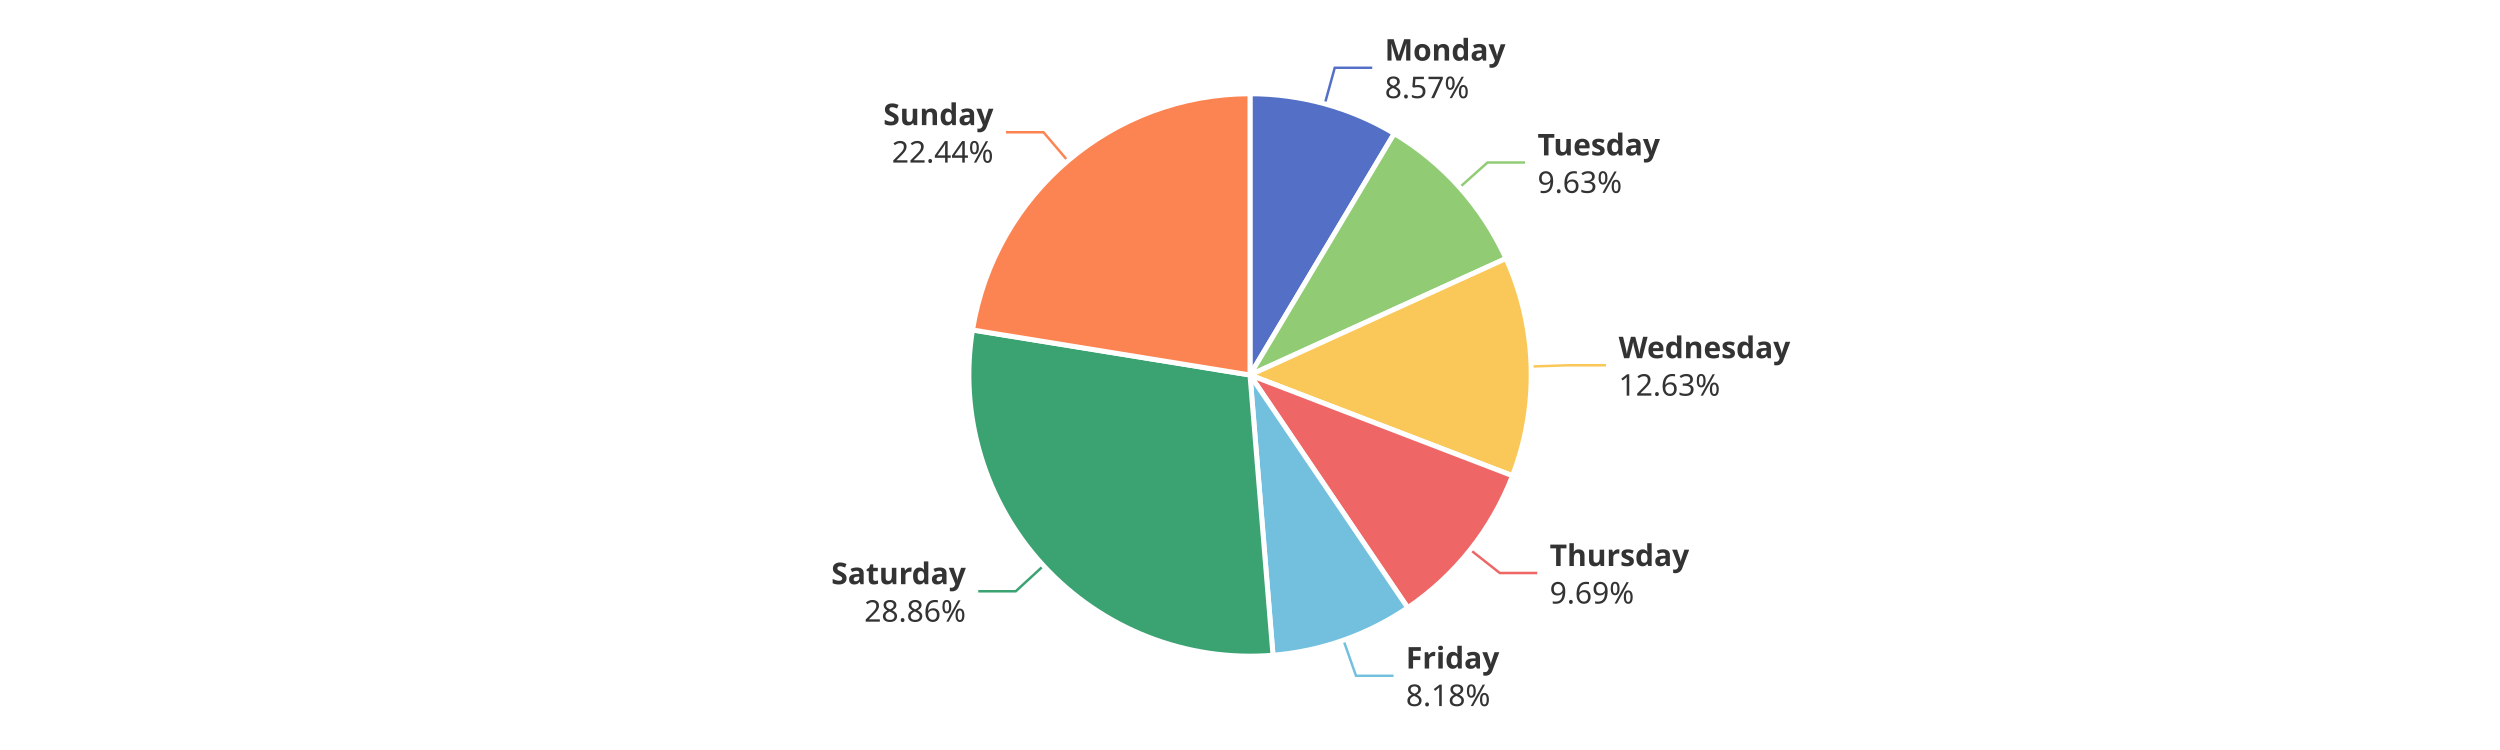
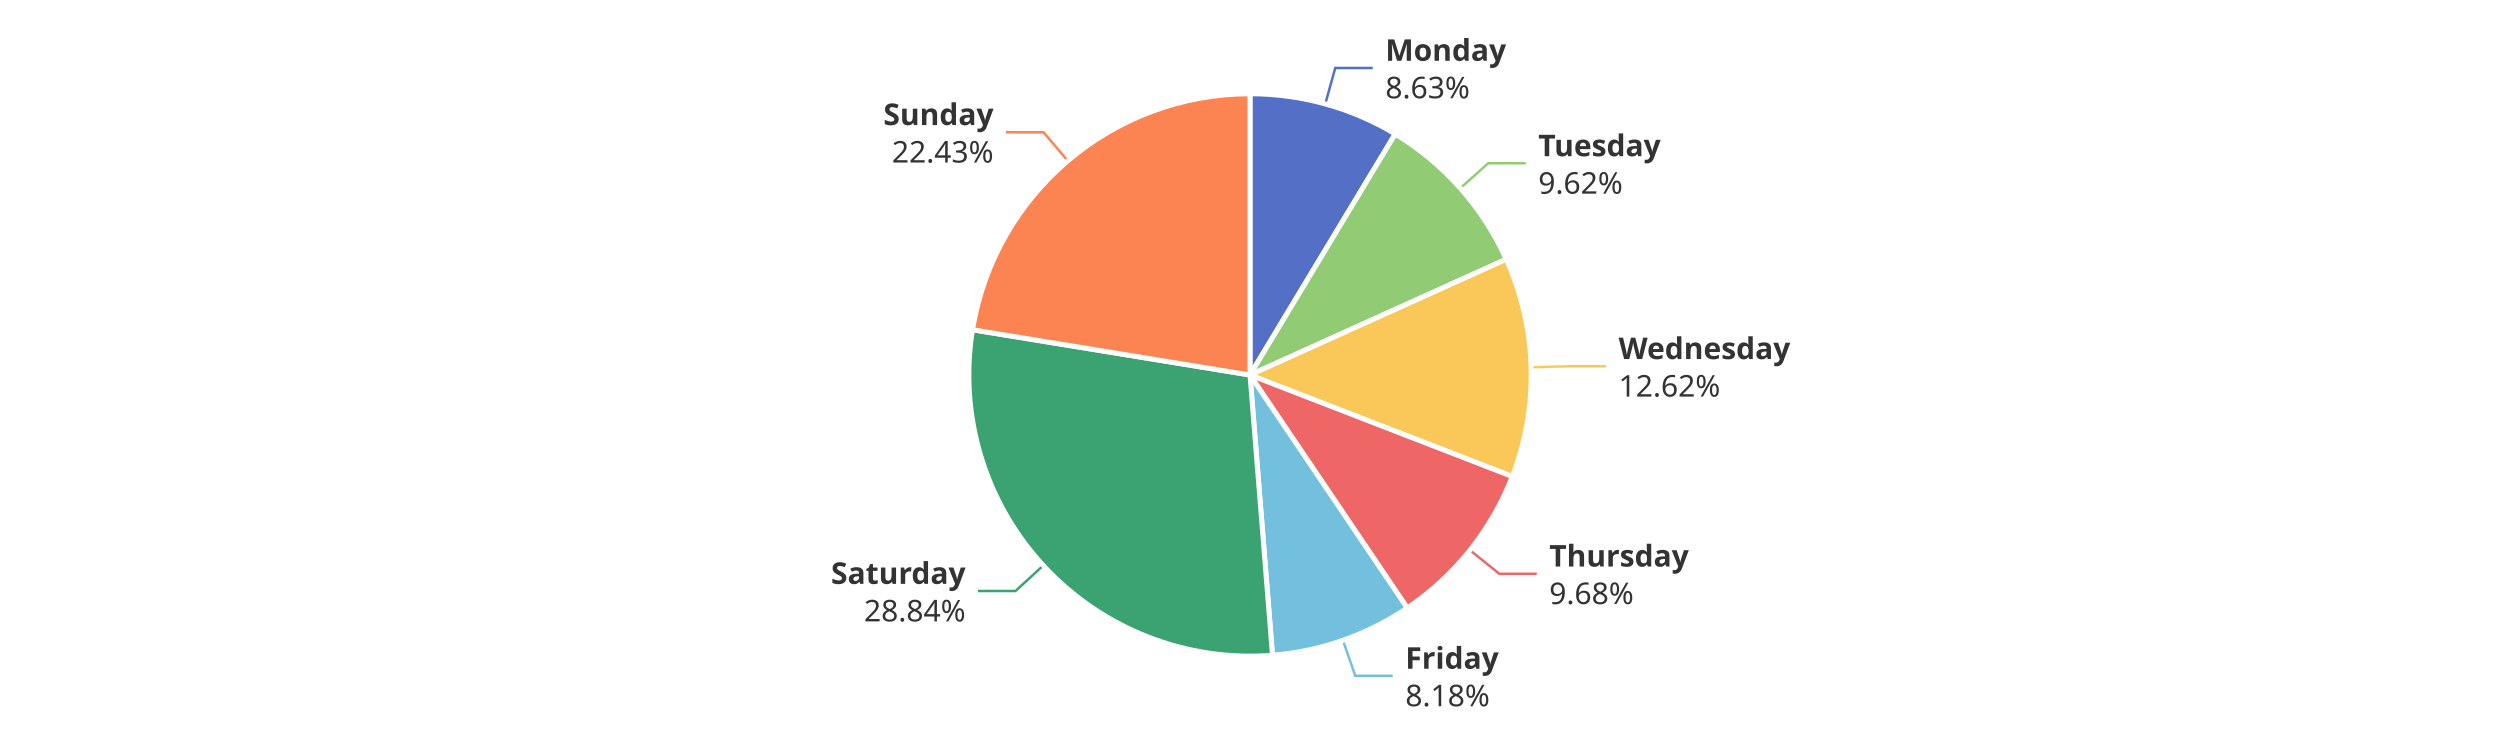
<svg xmlns="http://www.w3.org/2000/svg" width="1000" height="300" version="1.1" baseProfile="full" viewBox="0 0 1000 300">
  <rect width="1000" height="300" x="0" y="0" id="0" fill="#ffffff" />
-   <polyline points="529.9 41.6 533.9 27.1 548.9 27.1" fill="none" stroke="#5470c6" />
-   <polyline points="583.8 75 595 65 610 65" fill="none" stroke="#91cc75" />
-   <polyline points="612.4 146.6 627.4 146.1 642.4 146.1" fill="none" stroke="#fac858" />
-   <polyline points="588.1 219.9 599.9 229.2 614.9 229.2" fill="none" stroke="#ee6666" />
-   <polyline points="537.4 256.1 542.4 270.3 557.4 270.3" fill="none" stroke="#73c0de" />
-   <polyline points="417.4 226.3 406.3 236.5 391.3 236.5" fill="none" stroke="#3ba272" />
+   <polyline points="530.1 41.6 534.1 27.2 549.1 27.2" fill="none" stroke="#5470c6" />
+   <polyline points="584.1 75.3 595.3 65.3 610.3 65.3" fill="none" stroke="#91cc75" />
+   <polyline points="612.5 146.9 627.5 146.5 642.5 146.5" fill="none" stroke="#fac858" />
+   <polyline points="588 220.1 599.7 229.5 614.7 229.5" fill="none" stroke="#ee6666" />
+   <polyline points="537.2 256.2 542.1 270.3 557.1 270.3" fill="none" stroke="#73c0de" />
+   <polyline points="417.3 226.2 406.2 236.4 391.2 236.4" fill="none" stroke="#3ba272" />
  <polyline points="427.1 64.3 417.4 52.9 402.4 52.9" fill="none" stroke="#fc8452" />
-   <path d="M500 37.5A112.5 112.5 0 0 1 557.7 53.4L500 150Z" fill="#5470c6" stroke="#fff" stroke-width="2" stroke-linejoin="round" />
-   <path d="M557.7 53.4A112.5 112.5 0 0 1 602.4 103.4L500 150Z" fill="#91cc75" stroke="#fff" stroke-width="2" stroke-linejoin="round" />
-   <path d="M602.4 103.4A112.5 112.5 0 0 1 605 190.3L500 150Z" fill="#fac858" stroke="#fff" stroke-width="2" stroke-linejoin="round" />
-   <path d="M605 190.3A112.5 112.5 0 0 1 563.1 243.1L500 150Z" fill="#ee6666" stroke="#fff" stroke-width="2" stroke-linejoin="round" />
-   <path d="M563.1 243.1A112.5 112.5 0 0 1 509.2 262.1L500 150Z" fill="#73c0de" stroke="#fff" stroke-width="2" stroke-linejoin="round" />
-   <path d="M509.2 262.1A112.5 112.5 0 0 1 389 132L500 150Z" fill="#3ba272" stroke="#fff" stroke-width="2" stroke-linejoin="round" />
-   <path d="M389 132A112.5 112.5 0 0 1 500 37.5L500 150Z" fill="#fc8452" stroke="#fff" stroke-width="2" stroke-linejoin="round" />
-   <path d="M0 -15l42.8 0l0 30l-42.8 0Z" transform="translate(553.9142 27.0932)" fill="none" />
-   <text dominant-baseline="central" text-anchor="start" style="font-size:12px;font-family:sans-serif;font-weight:bold;" y="-7.5" transform="translate(553.9142 27.0932)" fill="#333" stroke="rgb(255,255,255)" stroke-width="2" paint-order="stroke" stroke-miterlimit="2">Monday</text>
-   <text dominant-baseline="central" text-anchor="start" style="font-size:12px;font-family:sans-serif;" y="7.5" transform="translate(553.9142 27.0932)" fill="#333" stroke="rgb(255,255,255)" stroke-width="2" paint-order="stroke" stroke-miterlimit="2">8.57%</text>
-   <path d="M0 -15l46.2 0l0 30l-46.2 0Z" transform="translate(615.0274 64.9939)" fill="none" />
-   <text dominant-baseline="central" text-anchor="start" style="font-size:12px;font-family:sans-serif;font-weight:bold;" y="-7.5" transform="translate(615.0274 64.9939)" fill="#333" stroke="rgb(255,255,255)" stroke-width="2" paint-order="stroke" stroke-miterlimit="2">Tuesday</text>
-   <text dominant-baseline="central" text-anchor="start" style="font-size:12px;font-family:sans-serif;" y="7.5" transform="translate(615.0274 64.9939)" fill="#333" stroke="rgb(255,255,255)" stroke-width="2" paint-order="stroke" stroke-miterlimit="2">9.63%</text>
-   <path d="M0 -15l63.6 0l0 30l-63.6 0Z" transform="translate(647.4408 146.1152)" fill="none" />
-   <text dominant-baseline="central" text-anchor="start" style="font-size:12px;font-family:sans-serif;font-weight:bold;" y="-7.5" transform="translate(647.4408 146.1152)" fill="#333" stroke="rgb(255,255,255)" stroke-width="2" paint-order="stroke" stroke-miterlimit="2">Wednesday</text>
-   <text dominant-baseline="central" text-anchor="start" style="font-size:12px;font-family:sans-serif;" y="7.5" transform="translate(647.4408 146.1152)" fill="#333" stroke="rgb(255,255,255)" stroke-width="2" paint-order="stroke" stroke-miterlimit="2">12.63%</text>
-   <path d="M0 -15l50.2 0l0 30l-50.2 0Z" transform="translate(619.8794 229.2486)" fill="none" />
-   <text dominant-baseline="central" text-anchor="start" style="font-size:12px;font-family:sans-serif;font-weight:bold;" y="-7.5" transform="translate(619.8794 229.2486)" fill="#333" stroke="rgb(255,255,255)" stroke-width="2" paint-order="stroke" stroke-miterlimit="2">Thursday</text>
-   <text dominant-baseline="central" text-anchor="start" style="font-size:12px;font-family:sans-serif;" y="7.5" transform="translate(619.8794 229.2486)" fill="#333" stroke="rgb(255,255,255)" stroke-width="2" paint-order="stroke" stroke-miterlimit="2">9.69%</text>
-   <path d="M0 -15l34.2 0l0 30l-34.2 0Z" transform="translate(562.3589 270.2579)" fill="none" />
-   <text dominant-baseline="central" text-anchor="start" style="font-size:12px;font-family:sans-serif;font-weight:bold;" y="-7.5" transform="translate(562.3589 270.2579)" fill="#333" stroke="rgb(255,255,255)" stroke-width="2" paint-order="stroke" stroke-miterlimit="2">Friday</text>
-   <text dominant-baseline="central" text-anchor="start" style="font-size:12px;font-family:sans-serif;" y="7.5" transform="translate(562.3589 270.2579)" fill="#333" stroke="rgb(255,255,255)" stroke-width="2" paint-order="stroke" stroke-miterlimit="2">8.18%</text>
-   <path d="M-48.2 -15l48.2 0l0 30l-48.2 0Z" transform="translate(386.3467 236.5177)" fill="none" />
-   <text dominant-baseline="central" text-anchor="end" style="font-size:12px;font-family:sans-serif;font-weight:bold;" y="-7.5" transform="translate(386.3467 236.5177)" fill="#333" stroke="rgb(255,255,255)" stroke-width="2" paint-order="stroke" stroke-miterlimit="2">Saturday</text>
-   <text dominant-baseline="central" text-anchor="end" style="font-size:12px;font-family:sans-serif;" y="7.5" transform="translate(386.3467 236.5177)" fill="#333" stroke="rgb(255,255,255)" stroke-width="2" paint-order="stroke" stroke-miterlimit="2">28.86%</text>
-   <path d="M-40.9 -15l40.9 0l0 30l-40.9 0Z" transform="translate(397.3783 52.8923)" fill="none" />
-   <text dominant-baseline="central" text-anchor="end" style="font-size:12px;font-family:sans-serif;font-weight:bold;" y="-7.5" transform="translate(397.3783 52.8923)" fill="#333" stroke="rgb(255,255,255)" stroke-width="2" paint-order="stroke" stroke-miterlimit="2">Sunday</text>
-   <text dominant-baseline="central" text-anchor="end" style="font-size:12px;font-family:sans-serif;" y="7.5" transform="translate(397.3783 52.8923)" fill="#333" stroke="rgb(255,255,255)" stroke-width="2" paint-order="stroke" stroke-miterlimit="2">22.44%</text>
+   <path d="M500 37.5A112.5 112.5 0 0 1 558.1 53.6L500 150Z" fill="#5470c6" stroke="#fff" stroke-width="2" stroke-linejoin="round" />
+   <path d="M558.1 53.6A112.5 112.5 0 0 1 602.5 103.7L500 150Z" fill="#91cc75" stroke="#fff" stroke-width="2" stroke-linejoin="round" />
+   <path d="M602.5 103.7A112.5 112.5 0 0 1 604.9 190.6L500 150Z" fill="#fac858" stroke="#fff" stroke-width="2" stroke-linejoin="round" />
+   <path d="M604.9 190.6A112.5 112.5 0 0 1 562.9 243.2L500 150Z" fill="#ee6666" stroke="#fff" stroke-width="2" stroke-linejoin="round" />
+   <path d="M562.9 243.2A112.5 112.5 0 0 1 509 262.1L500 150Z" fill="#73c0de" stroke="#fff" stroke-width="2" stroke-linejoin="round" />
+   <path d="M509 262.1A112.5 112.5 0 0 1 389 131.9L500 150Z" fill="#3ba272" stroke="#fff" stroke-width="2" stroke-linejoin="round" />
+   <path d="M389 131.9A112.5 112.5 0 0 1 500 37.5L500 150Z" fill="#fc8452" stroke="#fff" stroke-width="2" stroke-linejoin="round" />
+   <path d="M0 -15l42.8 0l0 30l-42.8 0Z" transform="translate(554.1458 27.1574)" fill="none" />
+   <text dominant-baseline="central" text-anchor="start" style="font-size:12px;font-family:sans-serif;font-weight:bold;" y="-7.5" transform="translate(554.1458 27.1574)" fill="#333" stroke="rgb(255,255,255)" stroke-width="2" paint-order="stroke" stroke-miterlimit="2">Monday</text>
+   <text dominant-baseline="central" text-anchor="start" style="font-size:12px;font-family:sans-serif;" y="7.5" transform="translate(554.1458 27.1574)" fill="#333" stroke="rgb(255,255,255)" stroke-width="2" paint-order="stroke" stroke-miterlimit="2">8.63%</text>
+   <path d="M0 -15l46.2 0l0 30l-46.2 0Z" transform="translate(615.3206 65.3228)" fill="none" />
+   <text dominant-baseline="central" text-anchor="start" style="font-size:12px;font-family:sans-serif;font-weight:bold;" y="-7.5" transform="translate(615.3206 65.3228)" fill="#333" stroke="rgb(255,255,255)" stroke-width="2" paint-order="stroke" stroke-miterlimit="2">Tuesday</text>
+   <text dominant-baseline="central" text-anchor="start" style="font-size:12px;font-family:sans-serif;" y="7.5" transform="translate(615.3206 65.3228)" fill="#333" stroke="rgb(255,255,255)" stroke-width="2" paint-order="stroke" stroke-miterlimit="2">9.62%</text>
+   <path d="M0 -15l63.6 0l0 30l-63.6 0Z" transform="translate(647.4513 146.4756)" fill="none" />
+   <text dominant-baseline="central" text-anchor="start" style="font-size:12px;font-family:sans-serif;font-weight:bold;" y="-7.5" transform="translate(647.4513 146.4756)" fill="#333" stroke="rgb(255,255,255)" stroke-width="2" paint-order="stroke" stroke-miterlimit="2">Wednesday</text>
+   <text dominant-baseline="central" text-anchor="start" style="font-size:12px;font-family:sans-serif;" y="7.5" transform="translate(647.4513 146.4756)" fill="#333" stroke="rgb(255,255,255)" stroke-width="2" paint-order="stroke" stroke-miterlimit="2">12.62%</text>
+   <path d="M0 -15l50.2 0l0 30l-50.2 0Z" transform="translate(619.7049 229.4681)" fill="none" />
+   <text dominant-baseline="central" text-anchor="start" style="font-size:12px;font-family:sans-serif;font-weight:bold;" y="-7.5" transform="translate(619.7049 229.4681)" fill="#333" stroke="rgb(255,255,255)" stroke-width="2" paint-order="stroke" stroke-miterlimit="2">Thursday</text>
+   <text dominant-baseline="central" text-anchor="start" style="font-size:12px;font-family:sans-serif;" y="7.5" transform="translate(619.7049 229.4681)" fill="#333" stroke="rgb(255,255,255)" stroke-width="2" paint-order="stroke" stroke-miterlimit="2">9.68%</text>
+   <path d="M0 -15l34.2 0l0 30l-34.2 0Z" transform="translate(562.1322 270.3376)" fill="none" />
+   <text dominant-baseline="central" text-anchor="start" style="font-size:12px;font-family:sans-serif;font-weight:bold;" y="-7.5" transform="translate(562.1322 270.3376)" fill="#333" stroke="rgb(255,255,255)" stroke-width="2" paint-order="stroke" stroke-miterlimit="2">Friday</text>
+   <text dominant-baseline="central" text-anchor="start" style="font-size:12px;font-family:sans-serif;" y="7.5" transform="translate(562.1322 270.3376)" fill="#333" stroke="rgb(255,255,255)" stroke-width="2" paint-order="stroke" stroke-miterlimit="2">8.18%</text>
+   <path d="M-48.2 -15l48.2 0l0 30l-48.2 0Z" transform="translate(386.238 236.3999)" fill="none" />
+   <text dominant-baseline="central" text-anchor="end" style="font-size:12px;font-family:sans-serif;font-weight:bold;" y="-7.5" transform="translate(386.238 236.3999)" fill="#333" stroke="rgb(255,255,255)" stroke-width="2" paint-order="stroke" stroke-miterlimit="2">Saturday</text>
+   <text dominant-baseline="central" text-anchor="end" style="font-size:12px;font-family:sans-serif;" y="7.5" transform="translate(386.238 236.3999)" fill="#333" stroke="rgb(255,255,255)" stroke-width="2" paint-order="stroke" stroke-miterlimit="2">28.84%</text>
+   <path d="M-40.9 -15l40.9 0l0 30l-40.9 0Z" transform="translate(397.4088 52.8664)" fill="none" />
+   <text dominant-baseline="central" text-anchor="end" style="font-size:12px;font-family:sans-serif;font-weight:bold;" y="-7.5" transform="translate(397.4088 52.8664)" fill="#333" stroke="rgb(255,255,255)" stroke-width="2" paint-order="stroke" stroke-miterlimit="2">Sunday</text>
+   <text dominant-baseline="central" text-anchor="end" style="font-size:12px;font-family:sans-serif;" y="7.5" transform="translate(397.4088 52.8664)" fill="#333" stroke="rgb(255,255,255)" stroke-width="2" paint-order="stroke" stroke-miterlimit="2">22.43%</text>
</svg>
